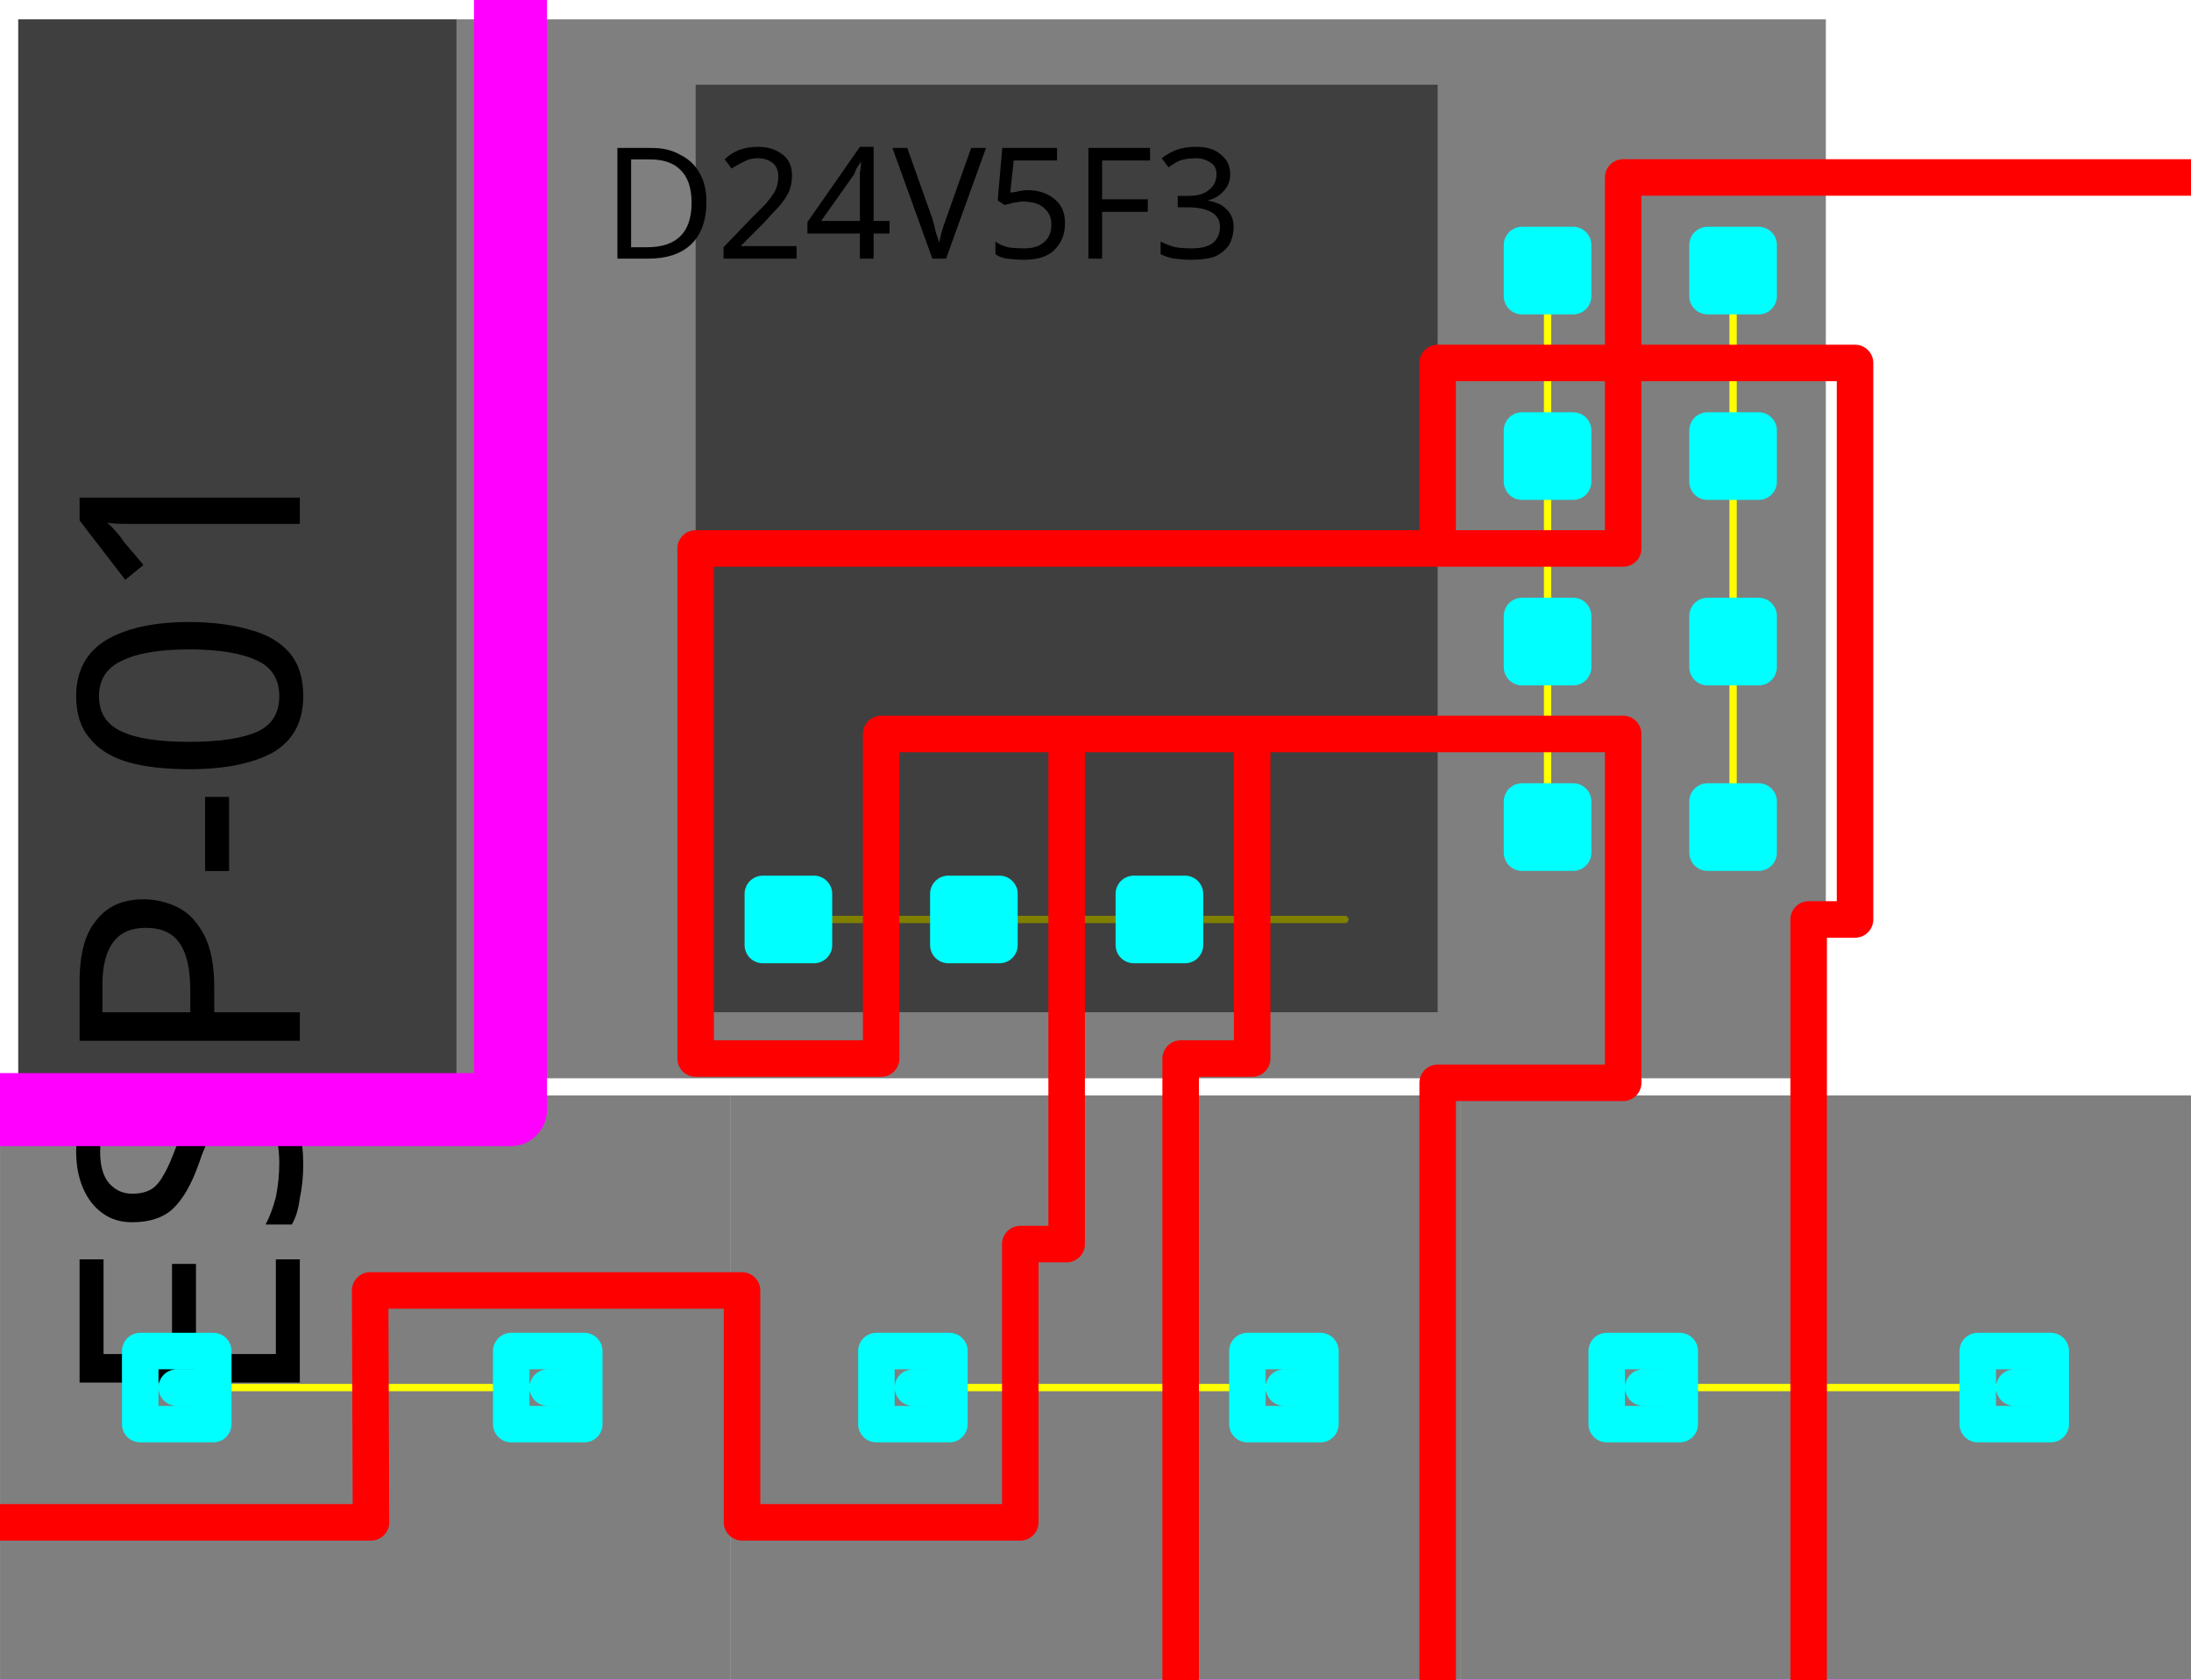
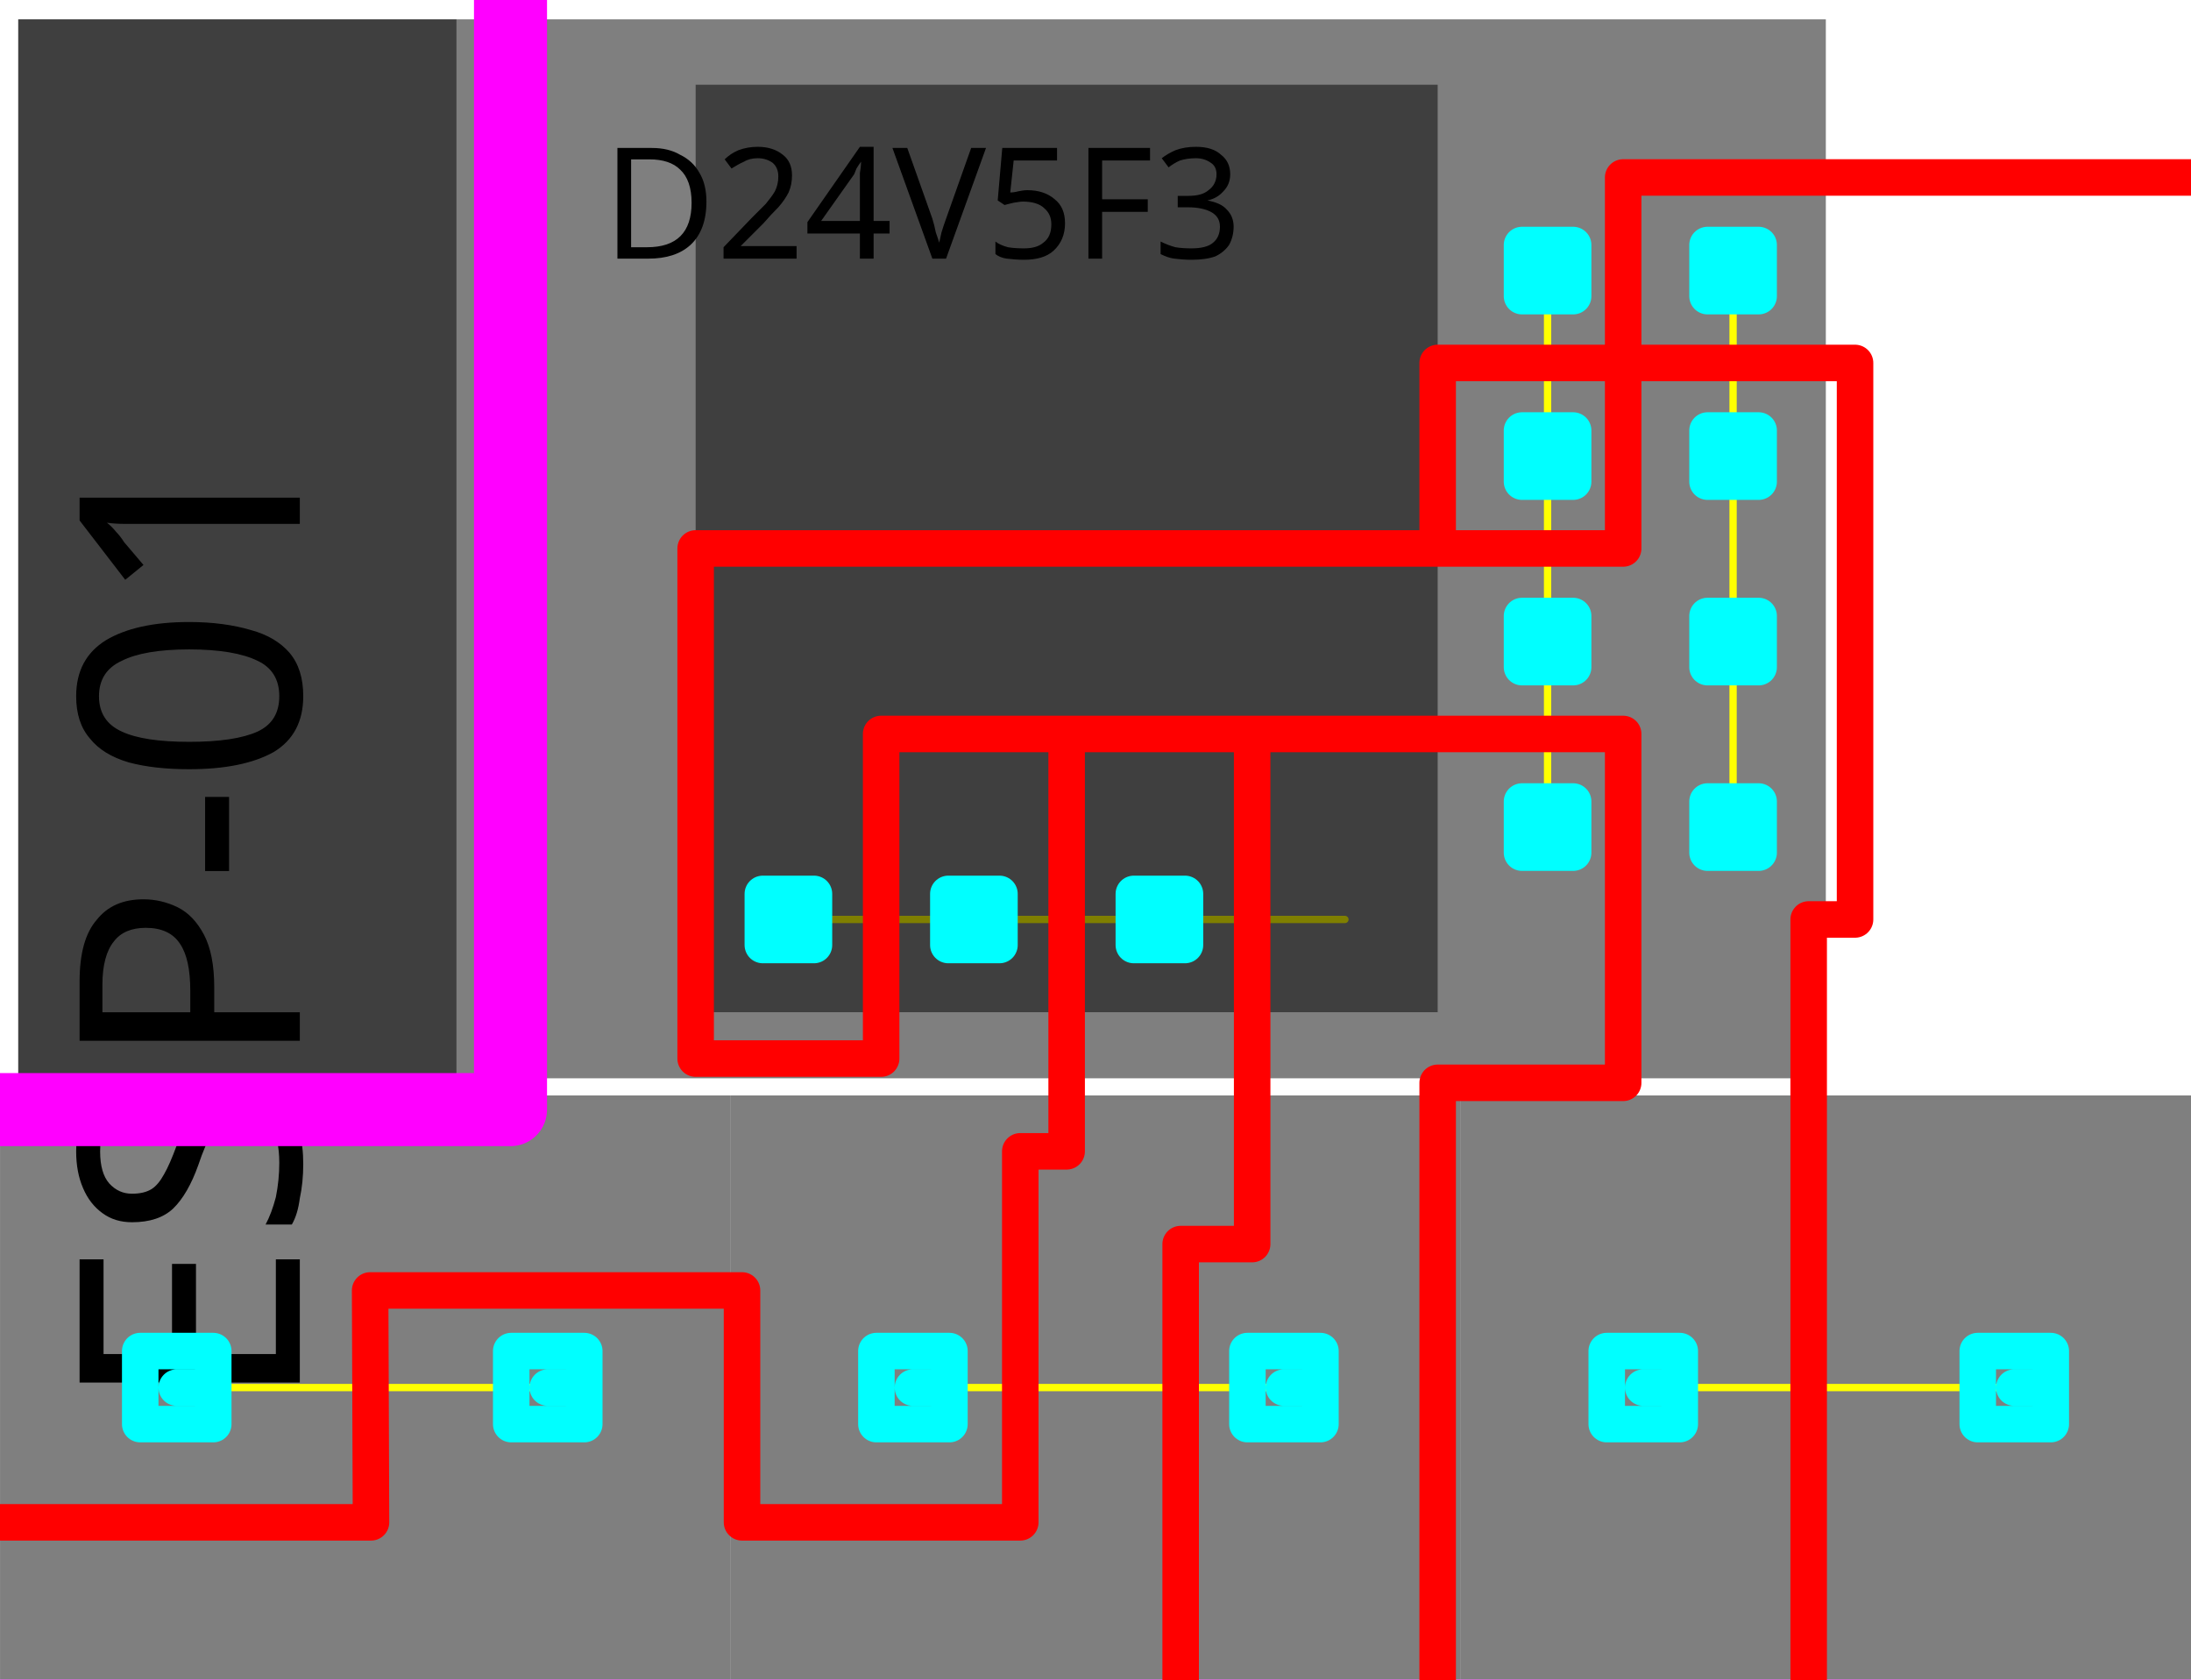
<svg xmlns="http://www.w3.org/2000/svg" width="30mm" height="23mm" viewBox="0 0 30 23" version="1.1" id="svg926">
  <defs id="defs920" />
  <g id="layer6" style="display:inline;opacity:1" transform="translate(5.175,18.25499)">
    <g transform="translate(-21.45163,-142.5503)" id="layer1">
      <rect y="139.295" x="26.277" height="8" width="10" id="rect817" style="opacity:1;fill:#000000;fill-opacity:0.502;fill-rule:evenodd;stroke:none;stroke-width:0.5;stroke-linecap:round;stroke-linejoin:round;stroke-miterlimit:4;stroke-dasharray:none;stroke-dashoffset:0;stroke-opacity:1" />
      <path id="path818" d="m 28.777,143.295 h 5" style="opacity:1;fill:none;fill-opacity:0.502;fill-rule:evenodd;stroke:#ffff00;stroke-width:0.1;stroke-linecap:round;stroke-linejoin:round;stroke-miterlimit:4;stroke-dasharray:none;stroke-dashoffset:0;stroke-opacity:1" />
    </g>
    <g id="g921" transform="translate(-31.45163,-142.5503)">
      <rect style="opacity:1;fill:#000000;fill-opacity:0.502;fill-rule:evenodd;stroke:none;stroke-width:0.5;stroke-linecap:round;stroke-linejoin:round;stroke-miterlimit:4;stroke-dasharray:none;stroke-dashoffset:0;stroke-opacity:1" id="rect917" width="10" height="8" x="26.277" y="139.295" />
      <path style="opacity:1;fill:none;fill-opacity:0.502;fill-rule:evenodd;stroke:#ffff00;stroke-width:0.1;stroke-linecap:round;stroke-linejoin:round;stroke-miterlimit:4;stroke-dasharray:none;stroke-dashoffset:0;stroke-opacity:1" d="m 28.777,143.295 h 5" id="path919" />
    </g>
    <g transform="translate(-8.349999,-105.815)" id="layer1-3">
      <rect y="88.72" x="12.7" height="12.7" width="10.16" id="rect817-9" style="opacity:1;fill:#000000;fill-opacity:0.502;fill-rule:evenodd;stroke:none;stroke-width:0.1;stroke-linecap:round;stroke-linejoin:round;stroke-miterlimit:4;stroke-dasharray:none;stroke-dashoffset:0;stroke-opacity:1" />
      <path id="path831" d="m 13.97,100.15 h 2.54 2.54 2.54" style="opacity:1;fill:none;fill-opacity:0.502;fill-rule:evenodd;stroke:#ffff00;stroke-width:0.1;stroke-linecap:round;stroke-linejoin:round;stroke-miterlimit:4;stroke-dasharray:none;stroke-dashoffset:0;stroke-opacity:1" />
      <text id="text835" y="91.103" x="17.734" style="font-style:normal;font-variant:normal;font-weight:normal;font-stretch:normal;font-size:2.117px;line-height:125%;font-family:Raleway;-inkscape-font-specification:'Raleway, Normal';font-variant-ligatures:normal;font-variant-caps:normal;font-variant-numeric:normal;font-feature-settings:normal;text-align:center;letter-spacing:0px;word-spacing:0px;writing-mode:lr-tb;text-anchor:middle;fill:#000000;fill-opacity:1;stroke:none;stroke-width:0.265px;stroke-linecap:butt;stroke-linejoin:miter;stroke-opacity:1" xml:space="preserve">
        <tspan style="font-style:normal;font-variant:normal;font-weight:normal;font-stretch:normal;font-size:2.117px;font-family:Raleway;-inkscape-font-specification:'Raleway, Normal';font-variant-ligatures:normal;font-variant-caps:normal;font-variant-numeric:normal;font-feature-settings:normal;text-align:center;writing-mode:lr-tb;text-anchor:middle;stroke-width:0.265px" y="91.103" x="17.734" id="tspan833">D24V5F3</tspan>
      </text>
    </g>
    <g id="g957" transform="translate(-11.45163,-142.5503)">
      <rect style="opacity:1;fill:#000000;fill-opacity:0.502;fill-rule:evenodd;stroke:none;stroke-width:0.5;stroke-linecap:round;stroke-linejoin:round;stroke-miterlimit:4;stroke-dasharray:none;stroke-dashoffset:0;stroke-opacity:1" id="rect953" width="10" height="8" x="26.277" y="139.295" />
      <path style="opacity:1;fill:none;fill-opacity:0.502;fill-rule:evenodd;stroke:#ffff00;stroke-width:0.1;stroke-linecap:round;stroke-linejoin:round;stroke-miterlimit:4;stroke-dasharray:none;stroke-dashoffset:0;stroke-opacity:1" d="m 28.777,143.295 h 5" id="path955" />
    </g>
    <g transform="translate(0.235002,0.2700015)" style="display:inline;opacity:1" id="layer6-2">
      <g id="g832">
        <rect y="-5.16" x="-18.26" height="24.75" width="14.5" id="rect934" style="opacity:1;fill:#000000;fill-opacity:0.502;fill-rule:evenodd;stroke:none;stroke-width:1;stroke-linecap:round;stroke-linejoin:round;stroke-miterlimit:4;stroke-dasharray:none;stroke-dashoffset:0;stroke-opacity:1" transform="matrix(0,1,1,0,0,0)" />
        <text xml:space="preserve" style="font-style:normal;font-variant:normal;font-weight:normal;font-stretch:normal;font-size:4.233px;line-height:125%;font-family:Raleway;-inkscape-font-specification:'Raleway, Normal';font-variant-ligatures:normal;font-variant-caps:normal;font-variant-numeric:normal;font-feature-settings:normal;text-align:center;letter-spacing:0px;word-spacing:0px;writing-mode:lr-tb;text-anchor:middle;fill:#000000;fill-opacity:1;stroke:none;stroke-width:0.265px;stroke-linecap:butt;stroke-linejoin:miter;stroke-opacity:1" x="10.863" y="-1.306" id="text892" transform="rotate(-90)">
          <tspan id="tspan890" x="10.863" y="-1.306" style="font-style:normal;font-variant:normal;font-weight:normal;font-stretch:normal;font-size:4.233px;font-family:Raleway;-inkscape-font-specification:'Raleway, Normal';font-variant-ligatures:normal;font-variant-caps:normal;font-variant-numeric:normal;font-feature-settings:normal;text-align:center;writing-mode:lr-tb;text-anchor:middle;stroke-width:0.265px">ESP-01</tspan>
        </text>
        <path style="opacity:1;fill:none;fill-opacity:0.502;fill-rule:evenodd;stroke:#ffff00;stroke-width:0.1;stroke-linecap:round;stroke-linejoin:round;stroke-miterlimit:4;stroke-dasharray:none;stroke-dashoffset:0;stroke-opacity:1" d="m 18.32,-14.82 v 2.54 2.54 2.54" id="path822" />
        <path id="path824" d="m 15.78,-14.82 v 2.54 2.54 2.54" style="opacity:1;fill:none;fill-opacity:0.502;fill-rule:evenodd;stroke:#ffff00;stroke-width:0.1;stroke-linecap:round;stroke-linejoin:round;stroke-miterlimit:4;stroke-dasharray:none;stroke-dashoffset:0;stroke-opacity:1" />
        <rect transform="matrix(0,1,1,0,0,0)" style="opacity:1;fill:#000000;fill-opacity:0.502;fill-rule:evenodd;stroke:none;stroke-width:1;stroke-linecap:round;stroke-linejoin:round;stroke-miterlimit:4;stroke-dasharray:none;stroke-dashoffset:0;stroke-opacity:1" id="rect822" width="14.5" height="6" x="-18.26" y="-5.16" />
      </g>
    </g>
  </g>
  <g id="layer3" style="display:inline" transform="translate(5.175,18.25499)">
    <path style="opacity:1;fill:none;fill-opacity:0.502;fill-rule:evenodd;stroke:#ff00ff;stroke-width:1;stroke-linecap:round;stroke-linejoin:round;stroke-miterlimit:4;stroke-dasharray:none;stroke-dashoffset:0;stroke-opacity:1" d="M 25.325,-18.755 H 1.815 V -3.061 H -5.675 V 5.245 H 25.325 Z" id="path852" />
  </g>
  <g id="layer7" style="display:inline" transform="translate(5.175,18.25499)">
-     <path id="path880" style="opacity:1;fill:none;fill-opacity:0.502;fill-rule:evenodd;stroke:#ff0000;stroke-width:0.5;stroke-linecap:round;stroke-linejoin:round;stroke-miterlimit:4;stroke-dasharray:none;stroke-dashoffset:0;stroke-opacity:1" d="m 11.97,-8.205 v 4.445 h -0.979 v 9.525 m -1.561,-13.97 5e-7,6.985 h -0.635 v 3.81 l -3.81,9e-7 v -3.175 l -5.092,1.5e-7 0.012,3.175 H -6.445 M 14.51,-10.745 v 0 h 2.54 v -5.08 l 8.672,-1e-6 M 14.51,5.765 v -9.193 h 2.54 V -8.205 H 6.89 l 2e-7,4.445 H 4.35 l -2e-7,-6.985 H 14.51 v -2.54 h 5.715 v 7.62 H 19.59 V 5.765" />
+     <path id="path880" style="opacity:1;fill:none;fill-opacity:0.502;fill-rule:evenodd;stroke:#ff0000;stroke-width:0.5;stroke-linecap:round;stroke-linejoin:round;stroke-miterlimit:4;stroke-dasharray:none;stroke-dashoffset:0;stroke-opacity:1" d="m 11.97,-8.205 0,6.985 h -0.979 l 0,6.985 m -1.561,-13.97 5e-7,5.715 h -0.635 l 0,5.08 -3.81,9e-7 v -3.175 l -5.092,1.5e-7 0.012,3.175 H -6.445 M 14.51,-10.745 v 0 h 2.54 v -5.08 l 8.672,-1e-6 M 14.51,5.765 v -9.193 h 2.54 V -8.205 H 6.89 l 2e-7,4.445 H 4.35 l -2e-7,-6.985 H 14.51 v -2.54 h 5.715 v 7.62 H 19.59 V 5.765" />
    <text xml:space="preserve" style="font-style:normal;font-variant:normal;font-weight:normal;font-stretch:normal;font-size:2.117px;line-height:125%;font-family:Raleway;-inkscape-font-specification:'Raleway, Normal';font-variant-ligatures:normal;font-variant-caps:normal;font-variant-numeric:normal;font-feature-settings:normal;text-align:center;letter-spacing:0px;word-spacing:0px;writing-mode:lr-tb;text-anchor:middle;fill:#000000;fill-opacity:1;stroke:none;stroke-width:0.265px;stroke-linecap:butt;stroke-linejoin:miter;stroke-opacity:1" x="-2.817" y="8.164" id="text1062">
      <tspan id="tspan1060" x="-2.817" y="8.164" style="font-style:normal;font-variant:normal;font-weight:normal;font-stretch:normal;font-size:2.117px;font-family:Raleway;-inkscape-font-specification:'Raleway, Normal';font-variant-ligatures:normal;font-variant-caps:normal;font-variant-numeric:normal;font-feature-settings:normal;text-align:center;writing-mode:lr-tb;text-anchor:middle;stroke-width:0.265px">GND</tspan>
    </text>
    <text id="text1066" y="8.014" x="2.677" style="font-style:normal;font-variant:normal;font-weight:normal;font-stretch:normal;font-size:2.117px;line-height:125%;font-family:Raleway;-inkscape-font-specification:'Raleway, Normal';font-variant-ligatures:normal;font-variant-caps:normal;font-variant-numeric:normal;font-feature-settings:normal;text-align:center;letter-spacing:0px;word-spacing:0px;writing-mode:lr-tb;text-anchor:middle;fill:#000000;fill-opacity:1;stroke:none;stroke-width:0.265px;stroke-linecap:butt;stroke-linejoin:miter;stroke-opacity:1" xml:space="preserve">
      <tspan style="font-style:normal;font-variant:normal;font-weight:normal;font-stretch:normal;font-size:2.117px;font-family:Raleway;-inkscape-font-specification:'Raleway, Normal';font-variant-ligatures:normal;font-variant-caps:normal;font-variant-numeric:normal;font-feature-settings:normal;text-align:center;writing-mode:lr-tb;text-anchor:middle;stroke-width:0.265px" y="8.014" x="2.677" id="tspan1064">4-36V</tspan>
    </text>
    <text xml:space="preserve" style="font-style:normal;font-variant:normal;font-weight:normal;font-stretch:normal;font-size:2.117px;line-height:125%;font-family:Raleway;-inkscape-font-specification:'Raleway, Normal';font-variant-ligatures:normal;font-variant-caps:normal;font-variant-numeric:normal;font-feature-settings:normal;text-align:center;letter-spacing:0px;word-spacing:0px;writing-mode:lr-tb;text-anchor:middle;fill:#000000;fill-opacity:1;stroke:none;stroke-width:0.265px;stroke-linecap:butt;stroke-linejoin:miter;stroke-opacity:1" x="11.169" y="8.164" id="text1070">
      <tspan id="tspan1068" x="11.169" y="8.164" style="font-style:normal;font-variant:normal;font-weight:normal;font-stretch:normal;font-size:2.117px;font-family:Raleway;-inkscape-font-specification:'Raleway, Normal';font-variant-ligatures:normal;font-variant-caps:normal;font-variant-numeric:normal;font-feature-settings:normal;text-align:center;writing-mode:lr-tb;text-anchor:middle;stroke-width:0.265px">IN1</tspan>
    </text>
    <text id="text967" y="8.164" x="19.976" style="font-style:normal;font-variant:normal;font-weight:normal;font-stretch:normal;font-size:2.117px;line-height:125%;font-family:Raleway;-inkscape-font-specification:'Raleway, Normal';font-variant-ligatures:normal;font-variant-caps:normal;font-variant-numeric:normal;font-feature-settings:normal;text-align:center;letter-spacing:0px;word-spacing:0px;writing-mode:lr-tb;text-anchor:middle;fill:#000000;fill-opacity:1;stroke:none;stroke-width:0.265px;stroke-linecap:butt;stroke-linejoin:miter;stroke-opacity:1" xml:space="preserve">
      <tspan style="font-style:normal;font-variant:normal;font-weight:normal;font-stretch:normal;font-size:2.117px;font-family:Raleway;-inkscape-font-specification:'Raleway, Normal';font-variant-ligatures:normal;font-variant-caps:normal;font-variant-numeric:normal;font-feature-settings:normal;text-align:center;writing-mode:lr-tb;text-anchor:middle;stroke-width:0.265px" y="8.164" x="19.976" id="tspan965">OUT1</tspan>
    </text>
  </g>
  <g id="layer4" style="display:inline" transform="translate(5.175,18.25499)">
    <g id="g940" transform="translate(3.405002,-9.134995)" style="stroke:#00ffff;stroke-opacity:1" />
    <g id="g1229" transform="rotate(-180,36.2725,8.835006)" style="stroke:#00ffff;stroke-opacity:1" />
    <g id="g942" transform="rotate(-90,11.72751,4.247507)" style="stroke:#00ffff;stroke-opacity:1" />
    <g transform="rotate(-180,31.22625,8.835006)" id="g915" style="stroke:#00ffff;stroke-opacity:1" />
    <g id="g924" transform="rotate(-180,26.18,8.835006)" style="stroke:#00ffff;stroke-opacity:1" />
    <g transform="translate(19.24001,1.37501)" id="g941" style="stroke:#00ffff;stroke-opacity:1" />
    <g id="g925" style="stroke:#00ffff;stroke-opacity:1">
      <g transform="rotate(-90,22.0375,-8.9375)" id="g954" style="stroke:#00ffff;stroke-opacity:1" />
      <g id="g964" transform="rotate(-90,23.3075,-10.2075)" style="stroke:#00ffff;stroke-opacity:1" />
    </g>
    <g id="g1033" transform="translate(-0.2700745,-0.1467824)" style="stroke:#00ffff;stroke-opacity:1" />
    <g id="g906" transform="translate(-7.185003,-18.99)">
      <path style="opacity:1;fill:none;fill-opacity:1;fill-rule:evenodd;stroke:#00ffff;stroke-width:0.5;stroke-linecap:round;stroke-linejoin:round;stroke-miterlimit:4;stroke-dasharray:none;stroke-dashoffset:0;stroke-opacity:1" d="m 19.59,19.735 h 0.5 v -0.5 h -1 v 1 h 1 v -0.5" id="path909" />
      <path style="opacity:1;fill:none;fill-opacity:1;fill-rule:evenodd;stroke:#00ffff;stroke-width:0.5;stroke-linecap:round;stroke-linejoin:round;stroke-miterlimit:4;stroke-dasharray:none;stroke-dashoffset:0;stroke-opacity:1" d="m 14.51,19.735 h 0.5 v -0.5 h -1 v 1 h 1 v -0.5" id="path911" />
    </g>
    <g id="g1058" transform="translate(1.27)">
      <path style="opacity:1;fill:#6f9090;fill-opacity:0.229;fill-rule:evenodd;stroke:#00ffff;stroke-width:0.5;stroke-linecap:round;stroke-linejoin:round;stroke-miterlimit:4;stroke-dasharray:none;stroke-dashoffset:0;stroke-opacity:1" d="m 4.35,-5.665 h -0.35 v 0.35 h 0.7 v -0.7 h -0.7 v 0.35" id="path910" />
      <path style="opacity:1;fill:#6f9090;fill-opacity:0.229;fill-rule:evenodd;stroke:#00ffff;stroke-width:0.5;stroke-linecap:round;stroke-linejoin:round;stroke-miterlimit:4;stroke-dasharray:none;stroke-dashoffset:0;stroke-opacity:1" d="m 9.43,-5.665 h -0.35 v 0.35 h 0.7 v -0.7 h -0.7 v 0.35" id="path912" />
      <path style="opacity:1;fill:#6f9090;fill-opacity:0.229;fill-rule:evenodd;stroke:#00ffff;stroke-width:0.5;stroke-linecap:round;stroke-linejoin:round;stroke-miterlimit:4;stroke-dasharray:none;stroke-dashoffset:0;stroke-opacity:1" d="m 6.89,-5.665 h -0.35 v 0.35 h 0.7 v -0.7 h -0.7 v 0.35" id="path914" />
    </g>
    <g id="g930" transform="matrix(-1,0,0,1,45.765,-16.505)">
      <path id="path1025" d="m 29.75,9.575 v 0.35 h 0.35 v -0.7 h -0.7 v 0.7 h 0.35" style="opacity:1;fill:none;fill-opacity:1;fill-rule:evenodd;stroke:#00ffff;stroke-width:0.5;stroke-linecap:round;stroke-linejoin:round;stroke-miterlimit:4;stroke-dasharray:none;stroke-dashoffset:0;stroke-opacity:1" />
      <path id="path1023" d="m 29.75,1.955 v 0.35 h 0.35 v -0.7 h -0.7 v 0.7 h 0.35" style="opacity:1;fill:none;fill-opacity:1;fill-rule:evenodd;stroke:#00ffff;stroke-width:0.5;stroke-linecap:round;stroke-linejoin:round;stroke-miterlimit:4;stroke-dasharray:none;stroke-dashoffset:0;stroke-opacity:1" />
      <path id="path1021" d="m 29.75,4.495 v 0.35 h 0.35 v -0.7 h -0.7 v 0.7 h 0.35" style="opacity:1;fill:none;fill-opacity:1;fill-rule:evenodd;stroke:#00ffff;stroke-width:0.5;stroke-linecap:round;stroke-linejoin:round;stroke-miterlimit:4;stroke-dasharray:none;stroke-dashoffset:0;stroke-opacity:1" />
      <path id="path1019" d="m 29.75,7.035 v 0.35 h 0.35 v -0.7 h -0.7 v 0.7 h 0.35" style="opacity:1;fill:none;fill-opacity:1;fill-rule:evenodd;stroke:#00ffff;stroke-width:0.5;stroke-linecap:round;stroke-linejoin:round;stroke-miterlimit:4;stroke-dasharray:none;stroke-dashoffset:0;stroke-opacity:1" />
      <path id="path1015" d="m 27.21,1.955 v 0.35 h 0.35 v -0.7 h -0.7 v 0.7 h 0.35" style="opacity:1;fill:none;fill-opacity:1;fill-rule:evenodd;stroke:#00ffff;stroke-width:0.5;stroke-linecap:round;stroke-linejoin:round;stroke-miterlimit:4;stroke-dasharray:none;stroke-dashoffset:0;stroke-opacity:1" />
      <path style="opacity:1;fill:#6f9090;fill-opacity:0.229;fill-rule:evenodd;stroke:#00ffff;stroke-width:0.5;stroke-linecap:round;stroke-linejoin:round;stroke-miterlimit:4;stroke-dasharray:none;stroke-dashoffset:0;stroke-opacity:1" d="m 27.21,4.495 h -0.35 v 0.35 h 0.7 v -0.7 h -0.7 v 0.35" id="path916" />
      <path id="path918" d="m 27.21,7.035 h -0.35 v 0.35 h 0.7 v -0.7 h -0.7 v 0.35" style="opacity:1;fill:#6f9090;fill-opacity:0.229;fill-rule:evenodd;stroke:#00ffff;stroke-width:0.5;stroke-linecap:round;stroke-linejoin:round;stroke-miterlimit:4;stroke-dasharray:none;stroke-dashoffset:0;stroke-opacity:1" />
      <path style="opacity:1;fill:#6f9090;fill-opacity:0.229;fill-rule:evenodd;stroke:#00ffff;stroke-width:0.5;stroke-linecap:round;stroke-linejoin:round;stroke-miterlimit:4;stroke-dasharray:none;stroke-dashoffset:0;stroke-opacity:1" d="m 27.21,9.575 h -0.35 v 0.35 h 0.7 v -0.7 h -0.7 v 0.35" id="path920" />
    </g>
    <g transform="translate(-17.265,-18.99)" id="g943">
      <path id="path938" d="m 19.59,19.735 h 0.5 v -0.5 h -1 v 1 h 1 v -0.5" style="opacity:1;fill:none;fill-opacity:1;fill-rule:evenodd;stroke:#00ffff;stroke-width:0.5;stroke-linecap:round;stroke-linejoin:round;stroke-miterlimit:4;stroke-dasharray:none;stroke-dashoffset:0;stroke-opacity:1" />
      <path id="path940" d="m 14.51,19.735 h 0.5 v -0.5 h -1 v 1 h 1 v -0.5" style="opacity:1;fill:none;fill-opacity:1;fill-rule:evenodd;stroke:#00ffff;stroke-width:0.5;stroke-linecap:round;stroke-linejoin:round;stroke-miterlimit:4;stroke-dasharray:none;stroke-dashoffset:0;stroke-opacity:1" />
    </g>
    <g transform="translate(2.814995,-18.99)" id="g963">
      <path id="path959" d="m 19.59,19.735 h 0.5 v -0.5 h -1 v 1 h 1 v -0.5" style="opacity:1;fill:none;fill-opacity:1;fill-rule:evenodd;stroke:#00ffff;stroke-width:0.5;stroke-linecap:round;stroke-linejoin:round;stroke-miterlimit:4;stroke-dasharray:none;stroke-dashoffset:0;stroke-opacity:1" />
      <path id="path961" d="m 14.51,19.735 h 0.5 v -0.5 h -1 v 1 h 1 v -0.5" style="opacity:1;fill:none;fill-opacity:1;fill-rule:evenodd;stroke:#00ffff;stroke-width:0.5;stroke-linecap:round;stroke-linejoin:round;stroke-miterlimit:4;stroke-dasharray:none;stroke-dashoffset:0;stroke-opacity:1" />
    </g>
  </g>
</svg>
